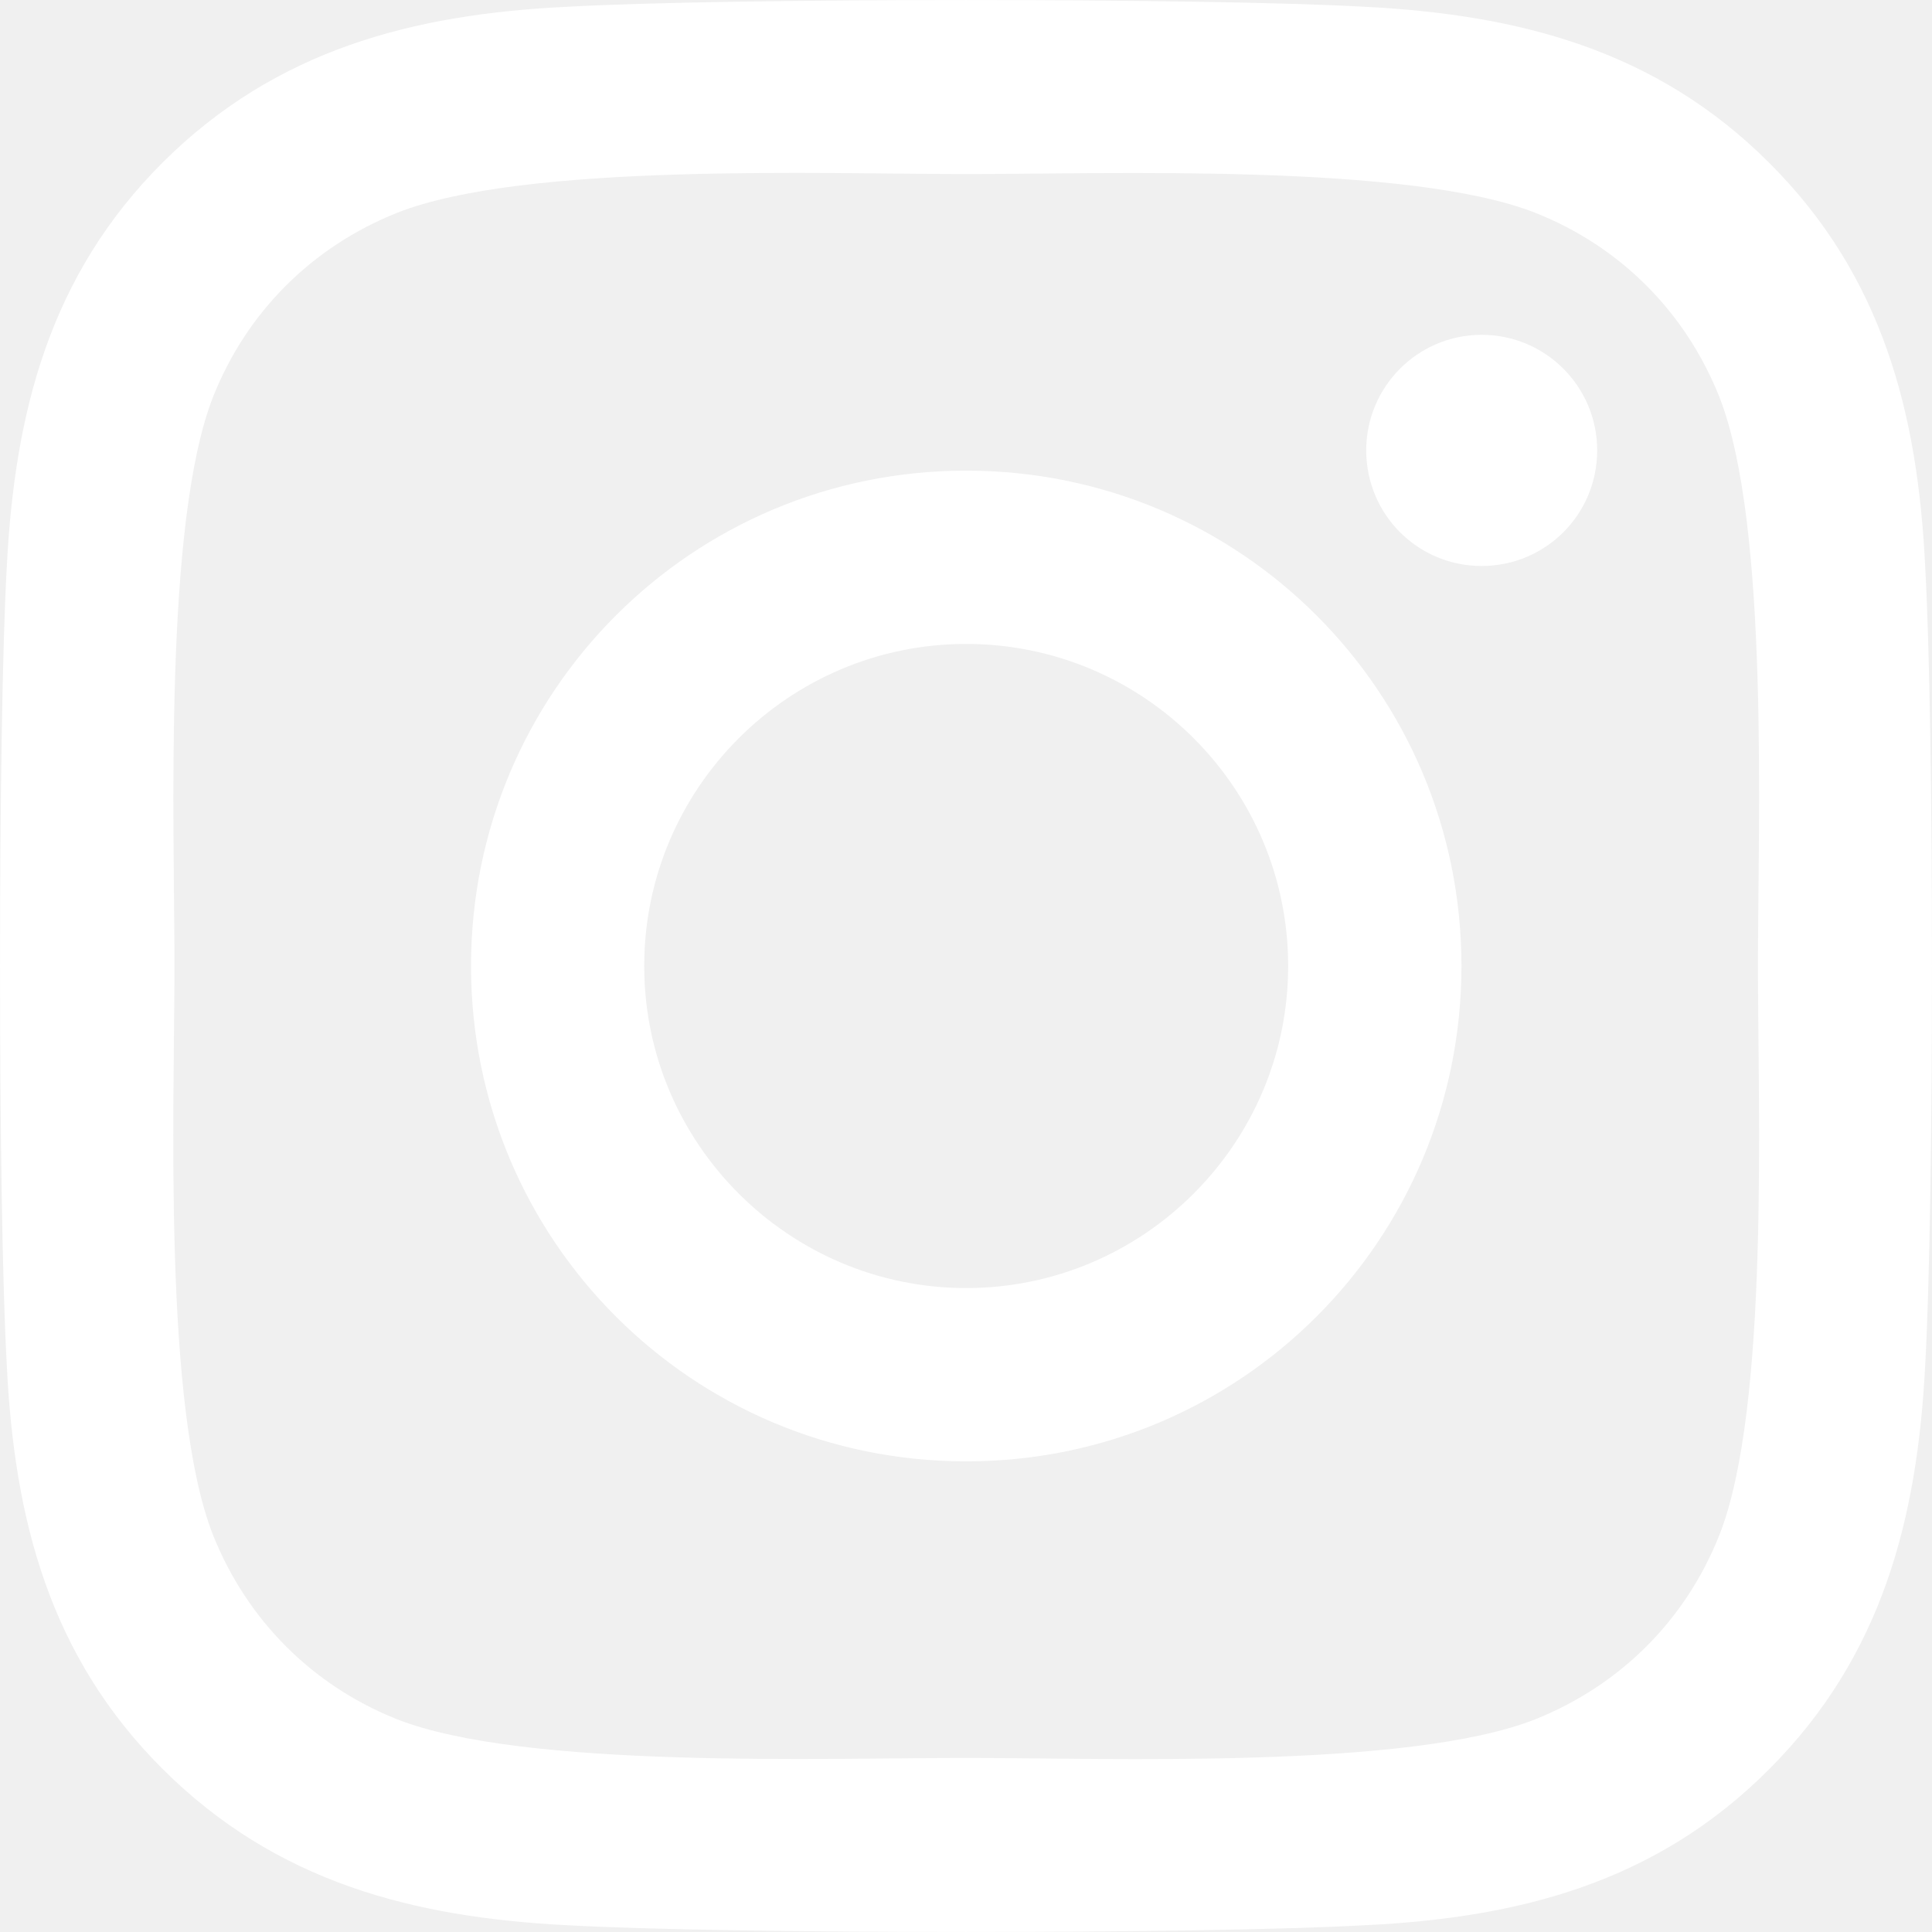
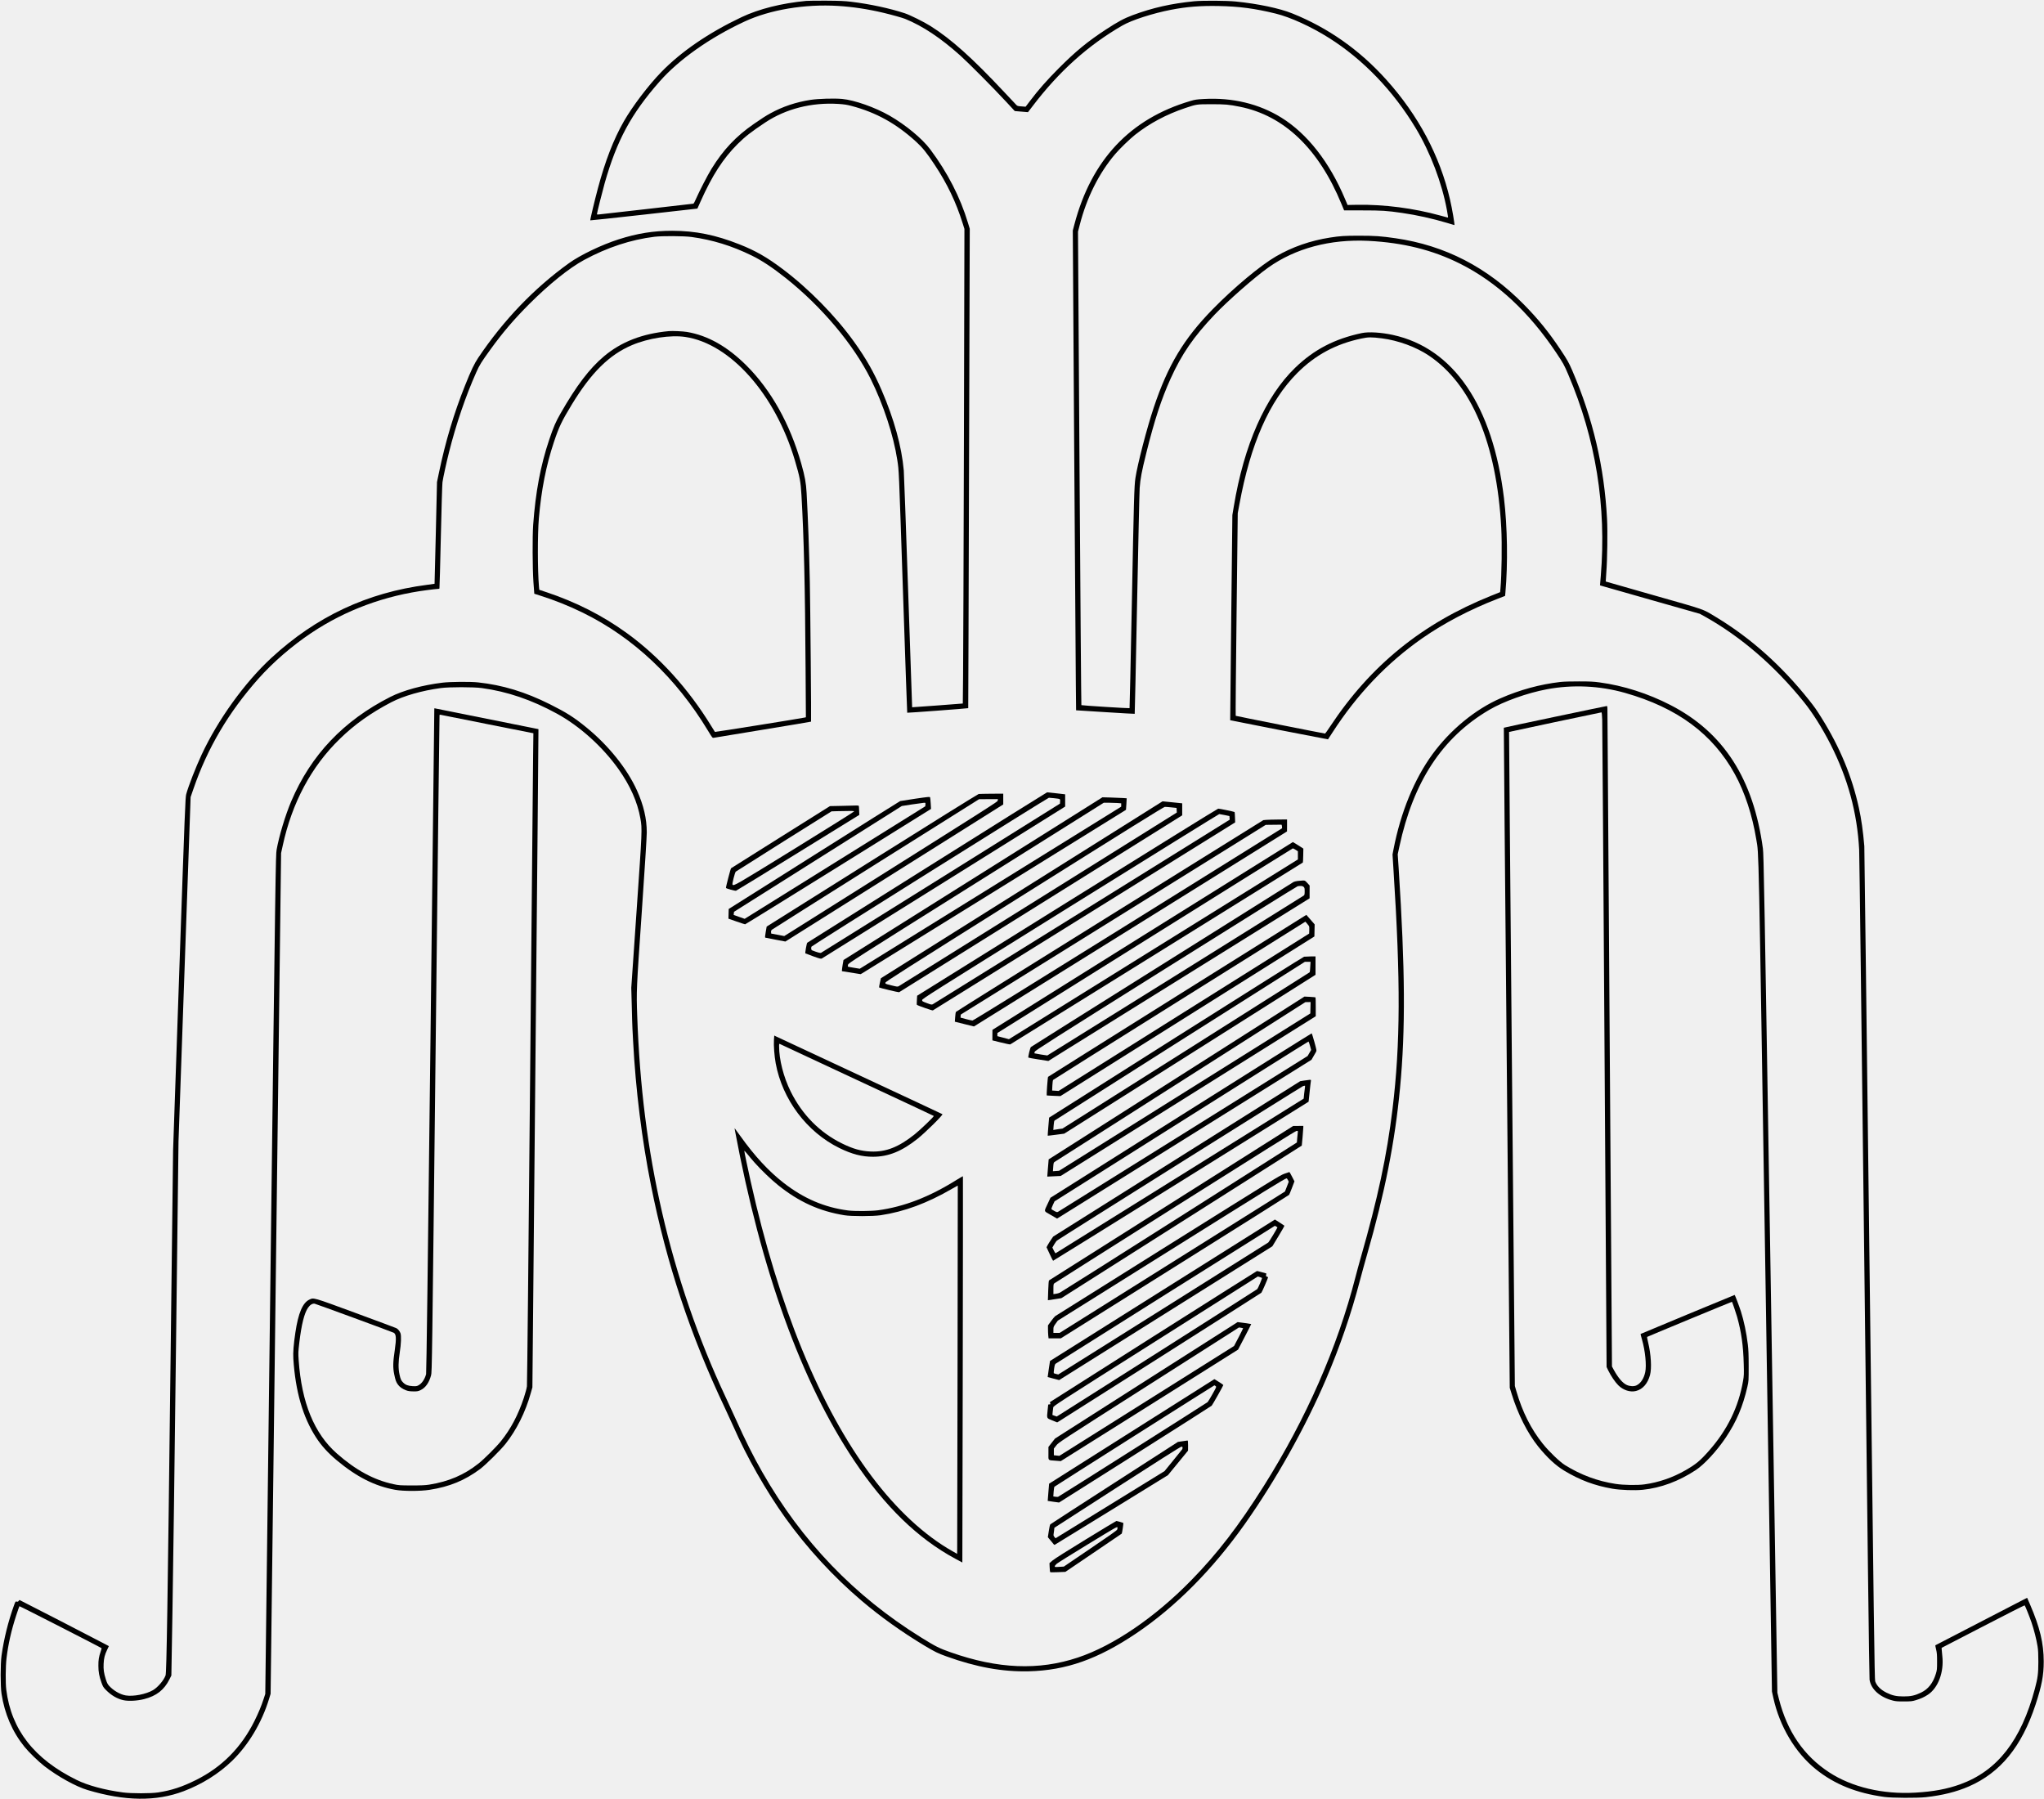
- <svg xmlns="http://www.w3.org/2000/svg" width="20" height="20" viewBox="0 0 20 20" fill="none">
-   <path d="M10.002 4.872C7.165 4.872 4.876 7.162 4.876 10C4.876 12.838 7.165 15.128 10.002 15.128C12.84 15.128 15.129 12.838 15.129 10C15.129 7.162 12.84 4.872 10.002 4.872ZM10.002 13.334C8.168 13.334 6.669 11.839 6.669 10C6.669 8.161 8.164 6.666 10.002 6.666C11.841 6.666 13.335 8.161 13.335 10C13.335 11.839 11.836 13.334 10.002 13.334ZM16.534 4.662C16.534 5.327 15.999 5.859 15.338 5.859C14.674 5.859 14.143 5.323 14.143 4.662C14.143 4.002 14.678 3.466 15.338 3.466C15.999 3.466 16.534 4.002 16.534 4.662ZM19.93 5.876C19.854 4.274 19.488 2.855 18.315 1.686C17.146 0.517 15.727 0.151 14.125 0.07C12.474 -0.023 7.526 -0.023 5.875 0.07C4.278 0.146 2.859 0.512 1.685 1.681C0.512 2.851 0.151 4.27 0.07 5.872C-0.023 7.523 -0.023 12.472 0.07 14.124C0.146 15.726 0.512 17.145 1.685 18.314C2.859 19.483 4.273 19.849 5.875 19.93C7.526 20.023 12.474 20.023 14.125 19.93C15.727 19.854 17.146 19.488 18.315 18.314C19.483 17.145 19.849 15.726 19.93 14.124C20.023 12.472 20.023 7.528 19.93 5.876ZM17.797 15.895C17.449 16.77 16.775 17.444 15.896 17.797C14.58 18.319 11.457 18.198 10.002 18.198C8.548 18.198 5.42 18.314 4.108 17.797C3.234 17.448 2.56 16.774 2.207 15.895C1.685 14.579 1.806 11.455 1.806 10C1.806 8.545 1.69 5.417 2.207 4.105C2.555 3.23 3.229 2.556 4.108 2.204C5.424 1.681 8.548 1.802 10.002 1.802C11.457 1.802 14.585 1.686 15.896 2.204C16.771 2.552 17.445 3.225 17.797 4.105C18.319 5.421 18.198 8.545 18.198 10C18.198 11.455 18.319 14.583 17.797 15.895Z" fill="white" />
+ <svg xmlns="http://www.w3.org/2000/svg" version="1.0" width="4523pt" height="3980pt" viewBox="0 0 4523 3980" preserveAspectRatio="xMidYMid meet">
+   <g transform="translate(0,3980) scale(0.1,-0.1)" fill="#000000" stroke="none">
+     <path d="M17840 39780 c-543 -51 -1045 -177 -1432 -360 -729 -346 -1336 -761 -1780 -1219 -282 -291 -632 -752 -823 -1085 -228 -399 -411 -871 -574 -1481 -74 -276 -176 -704 -169 -710 3 -3 538 54 1188 127 l1182 133 69 155 c257 576 501 954 818 1270 168 168 305 274 616 481 456 302 1022 446 1613 410 133 -9 189 -17 295 -45 545 -144 987 -389 1426 -789 147 -134 235 -243 416 -517 275 -415 470 -822 617 -1290 l39 -125 -11 -4645 c-7 -2555 -15 -4917 -19 -5250 l-6 -605 -559 -43 c-307 -23 -560 -41 -562 -40 -1 2 -41 1155 -88 2563 -48 1408 -91 2612 -97 2675 -47 534 -214 1136 -491 1779 -171 395 -344 700 -607 1066 -411 574 -1007 1181 -1586 1615 -344 259 -598 404 -950 543 -532 211 -976 300 -1490 301 -416 0 -773 -57 -1188 -190 -377 -121 -844 -345 -1096 -526 -771 -554 -1448 -1260 -2009 -2094 -87 -130 -157 -276 -292 -614 -245 -611 -434 -1244 -576 -1925 l-44 -210 -26 -1125 c-15 -619 -27 -1126 -28 -1126 0 -1 -77 -12 -171 -24 -1316 -170 -2446 -700 -3437 -1613 -592 -546 -1184 -1366 -1547 -2145 -129 -277 -288 -683 -340 -872 -20 -71 -28 -282 -156 -3980 l-135 -3905 -55 -4575 c-66 -5526 -89 -6976 -111 -7037 -40 -110 -171 -264 -278 -327 -154 -90 -436 -145 -603 -117 -124 21 -270 105 -369 213 -32 35 -47 64 -72 143 -44 139 -55 219 -49 344 6 126 24 197 77 308 l39 83 -82 44 c-181 97 -1886 976 -1894 976 -4 0 -14 -9 -21 -21 -10 -16 -19 -19 -41 -14 -28 6 -29 4 -59 -77 -129 -356 -226 -746 -278 -1118 -26 -183 -26 -677 0 -845 68 -444 239 -840 507 -1172 95 -118 310 -327 439 -427 302 -233 699 -453 958 -530 829 -248 1518 -256 2128 -25 404 153 777 387 1068 669 364 353 659 846 819 1370 l35 115 116 9300 116 9300 36 165 c206 951 632 1749 1261 2360 328 321 688 576 1139 812 274 142 676 258 1099 315 190 25 716 25 905 0 566 -77 1104 -260 1665 -567 501 -274 1009 -731 1359 -1223 260 -365 424 -734 487 -1097 41 -234 40 -244 -86 -2065 l-116 -1680 11 -410 c5 -225 12 -448 15 -495 3 -47 10 -175 15 -285 55 -1052 193 -2168 395 -3180 345 -1733 873 -3322 1638 -4932 57 -120 139 -299 183 -398 295 -675 729 -1438 1154 -2030 477 -666 1065 -1304 1685 -1830 421 -358 899 -698 1395 -996 232 -138 288 -166 485 -237 659 -238 1241 -343 1820 -329 825 20 1528 268 2376 838 871 586 1696 1417 2411 2429 680 964 1333 2128 1787 3188 311 727 559 1447 756 2200 42 158 111 411 155 562 395 1372 617 2495 730 3685 123 1302 114 2625 -30 4862 l-21 312 36 168 c309 1441 950 2418 1988 3027 322 189 840 374 1276 456 572 107 1169 79 1730 -80 1157 -329 1940 -908 2429 -1796 222 -403 387 -907 476 -1449 58 -355 46 191 202 -9660 l144 -9190 31 -140 c138 -630 484 -1212 940 -1579 413 -333 900 -529 1519 -613 170 -23 725 -26 915 -5 369 41 677 118 953 238 697 304 1168 880 1473 1804 139 421 183 653 183 960 -1 405 -85 755 -301 1257 l-66 152 -106 -54 c-141 -71 -1922 -993 -1926 -997 -2 -2 6 -43 18 -93 18 -74 21 -121 21 -270 0 -167 -2 -186 -28 -270 -62 -202 -168 -337 -326 -413 -137 -66 -231 -86 -390 -85 -159 0 -249 21 -375 83 -129 64 -215 150 -251 252 -13 38 -29 1211 -125 9233 -61 5055 -113 9215 -115 9245 -28 331 -66 600 -120 845 -152 694 -421 1343 -822 1985 -124 198 -154 240 -278 397 -609 766 -1301 1383 -2069 1845 -301 181 -195 144 -1370 478 -583 166 -1061 303 -1063 304 -1 2 5 95 13 207 22 278 31 898 16 1174 -61 1158 -311 2222 -773 3295 -74 170 -107 229 -261 460 -258 386 -490 672 -807 994 -810 824 -1745 1307 -2840 1465 -317 46 -454 56 -800 56 -330 0 -421 -6 -648 -41 -436 -68 -834 -207 -1197 -417 -337 -194 -941 -698 -1400 -1168 -642 -657 -991 -1238 -1304 -2174 -151 -451 -358 -1246 -406 -1560 -27 -177 -35 -478 -80 -2804 -25 -1256 -47 -2286 -50 -2289 -7 -7 -1058 59 -1066 67 -4 3 -22 2362 -41 5241 l-34 5235 39 150 c153 600 425 1144 783 1565 100 118 320 331 439 426 322 255 694 453 1114 594 251 84 253 84 571 84 308 1 390 -6 633 -55 981 -195 1748 -929 2252 -2154 l58 -140 411 0 c428 0 531 -7 871 -56 316 -45 681 -126 990 -219 90 -28 166 -50 168 -50 12 0 -50 366 -98 570 -222 960 -700 1859 -1407 2645 -591 659 -1291 1151 -2085 1469 -281 113 -757 213 -1243 262 -205 21 -734 24 -925 6 -506 -50 -919 -143 -1363 -308 -190 -71 -331 -147 -592 -318 -413 -271 -666 -480 -1045 -860 -255 -256 -446 -472 -628 -713 l-102 -134 -90 7 c-80 5 -93 9 -116 33 -14 14 -136 143 -269 286 -706 753 -1170 1169 -1628 1458 -145 92 -456 246 -572 284 -335 110 -774 204 -1185 254 -147 17 -247 22 -540 24 -198 2 -403 -1 -455 -5z m703 -111 c326 -20 671 -72 1017 -155 168 -40 415 -109 468 -131 391 -159 786 -422 1225 -815 182 -164 723 -708 1012 -1020 l190 -205 80 -7 c44 -3 110 -9 146 -12 l66 -6 106 138 c579 762 1226 1343 1982 1779 210 121 672 270 1080 349 347 67 650 91 1054 83 452 -9 801 -55 1261 -168 325 -80 786 -290 1181 -540 752 -474 1420 -1169 1917 -1995 325 -541 580 -1212 691 -1819 28 -156 29 -161 11 -157 -8 2 -80 22 -159 43 -589 163 -1242 247 -1834 238 l-218 -4 -55 130 c-344 818 -834 1445 -1409 1802 -494 307 -1082 448 -1715 413 -165 -9 -198 -14 -304 -46 -1331 -394 -2185 -1303 -2561 -2727 l-36 -137 30 -4708 c17 -2589 33 -4977 37 -5307 l6 -600 647 -41 c355 -23 648 -39 650 -37 3 2 26 1091 52 2421 26 1329 52 2488 58 2575 15 208 44 362 146 772 178 719 335 1199 537 1645 248 548 510 929 974 1417 296 311 872 817 1184 1040 602 430 1376 636 2221 594 772 -40 1420 -201 2027 -505 813 -407 1525 -1067 2129 -1971 155 -232 174 -266 265 -480 608 -1421 849 -2918 720 -4463 l-17 -202 30 -10 c16 -5 514 -147 1105 -315 l1074 -305 111 -61 c800 -448 1548 -1092 2191 -1890 196 -243 407 -578 589 -934 384 -754 592 -1517 635 -2335 6 -107 57 -4267 115 -9245 65 -5644 108 -9076 115 -9118 32 -213 230 -389 520 -463 60 -15 109 -19 245 -18 153 1 178 3 256 27 116 35 187 68 271 123 227 151 357 499 318 852 -7 64 -14 132 -14 150 l-1 34 915 473 c503 261 918 471 922 467 13 -14 108 -250 152 -379 56 -164 109 -375 133 -525 14 -86 18 -169 18 -348 -1 -258 -13 -352 -76 -590 -305 -1146 -830 -1819 -1652 -2117 -291 -105 -597 -162 -999 -185 -716 -41 -1402 122 -1904 451 -560 366 -927 903 -1110 1623 l-34 137 -150 9268 c-139 8531 -152 9279 -170 9408 -209 1544 -870 2571 -2045 3176 -497 256 -1040 430 -1570 501 -133 18 -210 22 -455 22 -183 1 -339 -4 -410 -12 -455 -53 -893 -172 -1330 -363 -559 -245 -1108 -697 -1503 -1237 -402 -551 -703 -1286 -861 -2102 l-22 -115 22 -350 c158 -2456 152 -3839 -21 -5273 -128 -1055 -325 -1975 -708 -3312 -31 -107 -82 -294 -113 -415 -402 -1562 -1090 -3131 -2026 -4618 -555 -882 -1030 -1500 -1608 -2090 -802 -821 -1722 -1448 -2510 -1710 -865 -289 -1769 -252 -2810 115 -261 92 -329 126 -660 331 -1476 916 -2639 2127 -3512 3657 -200 350 -379 708 -586 1170 -61 135 -164 360 -230 500 -598 1273 -1078 2667 -1401 4075 -321 1400 -496 2786 -551 4360 -19 542 -18 557 101 2283 67 977 111 1668 111 1762 0 309 -70 605 -219 936 -219 481 -626 989 -1116 1389 -272 223 -447 333 -807 513 -545 273 -1048 426 -1590 484 -174 19 -614 15 -790 -6 -438 -53 -870 -171 -1155 -316 -1034 -525 -1755 -1285 -2190 -2307 -130 -306 -270 -769 -324 -1073 -20 -112 -24 -357 -136 -9397 l-115 -9281 -34 -104 c-56 -172 -116 -314 -207 -498 -292 -585 -719 -1016 -1288 -1300 -304 -152 -543 -231 -841 -277 -163 -25 -590 -25 -780 0 -408 55 -774 153 -1025 277 -939 462 -1445 1111 -1556 1995 -19 148 -16 520 5 695 37 310 106 616 213 945 36 110 69 204 73 208 5 6 1790 -906 1818 -929 2 -1 -7 -35 -21 -76 -40 -116 -51 -185 -50 -313 0 -137 18 -232 69 -374 30 -84 41 -103 96 -159 119 -121 249 -197 387 -228 113 -25 310 -15 461 24 273 70 444 204 561 440 l41 82 24 1403 c14 771 49 3429 79 5907 l55 4505 134 3810 134 3810 62 180 c309 901 779 1697 1439 2440 322 362 739 723 1171 1012 757 506 1632 829 2568 948 106 14 208 25 227 25 18 0 36 4 39 9 3 4 17 519 31 1142 14 624 30 1168 36 1209 14 100 88 439 145 664 152 609 369 1245 603 1769 71 161 114 229 315 507 270 373 519 664 855 1001 443 443 889 801 1217 978 512 277 1034 449 1559 513 170 20 646 18 815 -5 464 -63 892 -194 1335 -411 222 -108 464 -269 755 -500 792 -630 1497 -1468 1877 -2231 279 -560 507 -1254 588 -1790 39 -262 31 -75 131 -3059 46 -1391 87 -2532 89 -2535 6 -5 1345 95 1350 101 1 2 10 2389 18 5305 l16 5302 -40 131 c-171 567 -450 1111 -835 1626 -178 238 -541 539 -899 745 -321 184 -777 345 -1050 370 -170 16 -525 6 -695 -20 -323 -49 -624 -150 -892 -298 -102 -56 -180 -106 -368 -236 -395 -273 -675 -570 -936 -993 -87 -141 -269 -494 -345 -668 -23 -54 -48 -100 -53 -102 -6 -2 -472 -55 -1036 -119 -564 -63 -1042 -117 -1062 -120 -30 -4 -38 -2 -38 11 0 25 117 490 171 683 268 945 586 1533 1215 2248 426 485 1113 970 1879 1326 563 262 1335 391 2068 346z" />
+     <path d="M14800 32474 c-587 -55 -1054 -236 -1435 -557 -319 -268 -612 -653 -960 -1262 -108 -188 -156 -299 -251 -580 -193 -573 -303 -1159 -356 -1890 -18 -257 -15 -957 6 -1265 9 -140 18 -255 19 -256 1 -1 63 -21 137 -44 300 -94 641 -230 935 -375 1124 -552 2063 -1438 2775 -2617 87 -144 96 -156 120 -152 14 3 504 83 1089 179 585 96 1066 176 1068 179 7 7 -16 2559 -27 3091 -16 740 -39 1373 -71 1965 -13 231 -37 364 -119 655 -250 880 -667 1624 -1214 2170 -421 419 -855 664 -1316 741 -88 15 -320 25 -400 18z m365 -129 c996 -149 1989 -1266 2424 -2730 111 -376 128 -465 146 -773 54 -940 80 -2016 91 -3839 l7 -1072 -24 -6 c-93 -21 -1984 -324 -1989 -318 -3 4 -40 62 -80 128 -509 831 -1149 1535 -1868 2057 -538 390 -1131 691 -1798 912 l-141 47 -7 72 c-31 370 -32 1147 -2 1507 54 630 161 1174 332 1686 113 339 174 467 397 834 431 708 829 1101 1331 1314 360 154 855 230 1181 181z" />
+     <path d="M30135 32431 c-602 -127 -1061 -366 -1478 -770 -659 -639 -1130 -1705 -1356 -3071 l-31 -185 -25 -2269 c-14 -1248 -24 -2270 -23 -2271 6 -4 2161 -426 2164 -423 1 2 46 70 99 152 547 848 1207 1540 1989 2086 480 334 1052 634 1661 870 l170 66 7 74 c57 642 44 1455 -32 2090 -247 2041 -1114 3315 -2455 3609 -260 57 -539 74 -690 42z m445 -117 c358 -46 751 -189 1035 -379 950 -636 1503 -1949 1605 -3815 19 -351 10 -1039 -18 -1348 l-7 -73 -195 -78 c-1528 -613 -2670 -1539 -3566 -2893 -57 -87 -108 -158 -112 -158 -23 0 -1973 388 -1978 393 -4 4 4 1014 19 2245 l26 2237 36 193 c245 1339 662 2287 1280 2908 397 399 858 647 1425 765 149 32 219 32 450 3z" />
+     <path d="M20515 20609 c-1452 -913 -2645 -1663 -2652 -1667 -12 -7 -51 -228 -42 -235 2 -2 80 -31 173 -65 145 -52 173 -59 191 -49 12 7 1229 766 2703 1687 l2682 1675 0 136 0 135 -192 22 c-106 13 -200 22 -208 22 -8 -1 -1203 -748 -2655 -1661z m2810 1531 c144 -17 136 -13 133 -70 l-3 -50 -2635 -1646 c-1449 -905 -2643 -1650 -2652 -1655 -16 -9 -92 13 -200 56 -19 8 -25 59 -10 82 16 26 5227 3292 5252 3293 14 0 66 -5 115 -10z" />
+     <path d="M21656 22233 c-16 -3 -1078 -663 -2360 -1469 l-2331 -1464 -21 -121 c-15 -85 -18 -122 -10 -124 6 -3 109 -23 228 -45 l217 -41 2410 1516 2411 1517 0 119 0 119 -257 -1 c-142 -1 -271 -4 -287 -6z m422 -143 c-3 -31 122 49 -4558 -2896 l-166 -104 -144 28 -145 27 -3 33 c-2 24 3 38 20 53 13 11 1049 665 2303 1454 l2280 1433 208 1 208 1 -3 -30z" />
+     <path d="M20255 22129 c-175 -26 -326 -50 -335 -52 -8 -2 -865 -540 -1905 -1196 l-1890 -1192 -3 -107 -3 -107 178 -63 c98 -34 184 -62 191 -62 8 0 936 575 2064 1277 l2050 1276 -7 121 c-4 67 -10 128 -14 136 -5 14 -45 10 -326 -31z m223 -129 l-3 -39 -1999 -1245 -1998 -1245 -122 43 -121 43 3 34 c2 19 5 35 5 36 1 0 837 527 1857 1171 l1855 1169 230 36 c127 19 245 35 263 36 33 1 33 0 30 -39z" />
+     <path d="M21530 20360 l-2865 -1800 -17 -97 c-9 -54 -17 -110 -17 -124 l-1 -26 207 -33 207 -33 36 20 c33 18 5833 3612 5836 3616 1 1 5 59 9 129 l7 126 -84 6 c-45 3 -166 8 -268 11 l-185 5 -2865 -1800z m3188 1674 l92 -7 0 -37 0 -37 -2892 -1793 -2893 -1793 -128 21 c-71 11 -131 23 -135 26 -3 4 -1 22 4 42 9 36 85 84 2834 1810 l2825 1774 101 0 c55 0 142 -3 192 -6z" />
+     <path d="M22609 20114 l-3116 -1957 -23 -100 c-12 -54 -19 -101 -17 -104 11 -10 431 -111 442 -106 5 3 1417 885 3138 1960 l3127 1954 0 133 0 133 -167 17 c-93 10 -190 19 -218 22 l-50 5 -3116 -1957z m3311 1823 l115 -12 3 -51 3 -51 -3058 -1911 c-1682 -1050 -3072 -1918 -3090 -1928 -31 -18 -33 -18 -168 15 -133 33 -136 34 -133 59 3 23 374 259 3078 1958 2282 1434 3083 1932 3105 1932 17 1 82 -5 145 -11z" />
+     <path d="M18615 21970 l-250 -5 -1090 -684 c-599 -376 -1094 -687 -1098 -691 -11 -9 -118 -422 -113 -435 5 -14 201 -69 223 -62 10 2 628 381 1373 841 l1355 837 -4 97 c-1 53 -5 100 -8 105 -2 4 -34 6 -71 5 -37 -1 -179 -5 -317 -8z m285 -122 c0 -7 -591 -377 -1313 -823 -1319 -814 -1346 -830 -1378 -798 -13 13 52 268 72 288 8 7 488 310 1066 674 l1053 660 122 4 c326 8 378 7 378 -5z" />
+     <path d="M23615 19839 l-3320 -2069 -6 -97 c-4 -54 -4 -101 0 -104 16 -17 341 -130 353 -124 7 5 1515 942 3352 2084 l3338 2076 -4 111 c-1 62 -6 115 -9 118 -8 8 -335 76 -362 75 -12 0 -1516 -932 -3342 -2070z m3485 1928 l105 -22 3 -40 3 -40 -3272 -2035 c-1799 -1119 -3284 -2041 -3299 -2049 -25 -12 -36 -10 -131 26 -98 37 -104 40 -104 67 0 27 167 133 3280 2072 1804 1124 3287 2043 3295 2043 8 0 62 -10 120 -22z" />
+     <path d="M28025 21661 l-70 -6 -3395 -2113 c-1867 -1161 -3400 -2120 -3406 -2129 -7 -10 -15 -63 -18 -118 l-7 -100 212 -53 211 -52 3464 2157 3463 2158 1 133 0 132 -192 -2 c-106 -1 -224 -4 -263 -7z m343 -147 l2 -39 -3413 -2127 c-2183 -1360 -3423 -2128 -3438 -2127 -13 0 -78 15 -144 32 l-120 32 2 33 c0 18 3 35 5 36 1 1 1520 946 3375 2099 l3371 2097 169 2 c92 2 173 3 178 2 6 0 11 -18 13 -40z" />
+     <path d="M25282 19093 l-3321 -2078 -1 -116 0 -117 190 -47 c104 -26 196 -45 205 -42 12 5 6461 4013 6475 4024 3 3 6 73 8 156 l3 152 -114 73 c-62 39 -116 72 -118 72 -3 0 -1500 -935 -3327 -2077z m3388 1905 l50 -33 0 -90 0 -90 -3197 -1988 -3197 -1989 -128 34 -128 33 0 35 0 35 3263 2042 c1794 1123 3268 2042 3275 2043 7 0 35 -15 62 -32z" />
+     <path d="M28715 20309 c-38 -5 -78 -15 -90 -22 -11 -8 -1320 -829 -2910 -1827 -1589 -997 -2896 -1818 -2903 -1825 -17 -15 -67 -225 -56 -234 5 -4 106 -23 225 -41 l217 -34 384 240 c212 131 1512 941 2891 1799 l2506 1560 0 142 1 141 -51 56 c-49 53 -53 56 -98 55 -25 -1 -77 -6 -116 -10z m132 -131 c20 -19 23 -31 23 -98 0 -61 -4 -80 -17 -92 -10 -8 -1291 -808 -2848 -1778 l-2830 -1762 -140 21 c-76 12 -141 24 -144 26 -2 3 0 18 5 35 8 26 348 243 2900 1844 1610 1011 2903 1816 2920 1819 74 11 108 7 131 -15z" />
+     <path d="M26053 17772 c-1569 -983 -2856 -1792 -2861 -1797 -9 -9 -37 -403 -30 -411 2 -1 71 -6 153 -9 l150 -6 2810 1766 2810 1766 3 134 3 133 -92 106 c-50 58 -91 106 -92 105 -1 0 -1285 -805 -2854 -1787z m2910 1543 c9 -13 12 -46 9 -95 l-3 -75 -2772 -1741 -2772 -1741 -72 5 -71 4 5 112 c3 62 10 116 17 123 6 7 1264 798 2796 1757 l2785 1744 33 -36 c18 -21 38 -46 45 -57z" />
+     <path d="M28857 18633 c-16 -3 -1291 -804 -2835 -1782 l-2807 -1778 -17 -199 c-9 -109 -16 -200 -14 -201 1 -2 84 8 184 21 l181 24 2781 1757 2780 1758 0 203 0 204 -112 -1 c-62 -1 -126 -4 -141 -6z m136 -225 c-3 -62 -8 -116 -12 -119 -3 -3 -1236 -783 -2739 -1733 l-2732 -1726 -78 -10 c-42 -6 -88 -13 -100 -16 l-24 -5 7 98 c4 54 12 103 19 110 6 6 1255 799 2775 1762 l2765 1751 63 0 63 0 -7 -112z" />
+     <path d="M26035 15950 l-2830 -1801 -3 -37 c-2 -20 -9 -106 -16 -191 l-12 -153 148 7 149 7 2822 1767 2822 1767 0 206 c0 114 -2 209 -5 211 -3 3 -59 8 -125 12 l-120 6 -2830 -1801z m2963 1554 l-3 -126 -2780 -1741 -2779 -1740 -68 -5 -69 -5 7 94 c5 78 10 97 26 109 12 8 1266 808 2787 1776 l2766 1762 58 1 58 1 -3 -126z" />
+     <path d="M26130 15120 l-2885 -1820 -57 -122 c-91 -197 -99 -164 63 -258 l140 -81 52 32 c29 17 1295 808 2815 1757 l2763 1725 41 71 c22 39 48 85 58 101 17 30 16 33 -34 219 -29 104 -56 191 -61 193 -6 1 -1308 -816 -2895 -1817z m2858 1542 l25 -92 -39 -67 -39 -67 -2750 -1718 c-1512 -944 -2760 -1722 -2773 -1729 -20 -11 -30 -9 -78 17 -30 16 -59 34 -65 40 -6 8 3 39 28 92 l38 82 2805 1769 c1543 974 2809 1769 2814 1767 5 -1 21 -43 34 -94z" />
+     <path d="M17126 16792 c-8 -125 9 -352 39 -518 148 -801 688 -1520 1409 -1874 278 -136 501 -194 746 -193 340 1 637 121 985 399 174 139 567 527 549 543 -5 4 -828 390 -1829 856 -1001 466 -1836 856 -1856 866 l-36 18 -7 -97z m1839 -887 c930 -433 1694 -791 1698 -795 11 -10 -292 -302 -421 -405 -354 -284 -638 -396 -972 -382 -218 9 -393 58 -635 177 -495 242 -886 639 -1141 1155 -156 317 -254 701 -254 996 0 54 2 59 18 51 9 -5 778 -364 1707 -797z" />
+     <path d="M28858 15893 l-87 -14 -2733 -1719 -2733 -1719 -46 -67 c-25 -37 -59 -90 -74 -118 l-27 -51 69 -149 c37 -81 72 -149 76 -150 5 0 1279 791 2831 1759 l2823 1760 22 210 c12 115 24 225 28 243 5 31 4 32 -28 31 -19 -1 -73 -8 -121 -16z m19 -145 c-3 -18 -11 -83 -18 -144 l-11 -111 -2741 -1709 c-1507 -940 -2744 -1710 -2749 -1712 -4 -2 -22 26 -39 61 l-32 65 40 69 c23 37 49 75 59 84 47 39 5422 3413 5449 3420 16 4 34 7 39 8 4 1 6 -14 3 -31z" />
+     <path d="M25920 13184 c-1482 -938 -2700 -1708 -2706 -1712 -8 -5 -14 -79 -19 -223 l-7 -216 149 22 148 23 2660 1688 c1463 928 2661 1688 2661 1688 3 2 34 373 34 404 l0 32 -112 -1 -113 -1 -2695 -1704z m2797 1554 c-4 -24 -9 -82 -13 -129 l-6 -86 -2605 -1654 c-1433 -910 -2622 -1661 -2642 -1670 -20 -10 -60 -20 -88 -24 l-53 -7 0 111 c0 94 3 114 18 126 9 8 1214 771 2676 1695 1968 1243 2667 1680 2689 1680 29 0 29 -1 24 -42z" />
+     <path d="M16263 14788 c580 -3101 1464 -5548 2636 -7301 679 -1016 1413 -1728 2236 -2171 l160 -86 9 4271 c4 2348 6 4272 4 4275 -3 2 -65 -34 -139 -80 -605 -379 -1165 -595 -1739 -673 -155 -20 -520 -23 -665 -4 -520 67 -981 265 -1423 609 -334 260 -642 593 -961 1040 -68 94 -124 172 -126 172 -1 0 2 -24 8 -52z m437 -713 c142 -160 365 -374 520 -498 460 -369 914 -575 1465 -664 157 -26 628 -25 800 0 528 79 1034 267 1588 589 66 38 120 68 121 66 2 -3 -11 -7765 -13 -8030 l-1 -117 -107 61 c-618 350 -1229 917 -1783 1653 -1144 1522 -2064 3763 -2681 6535 -63 283 -139 646 -139 666 0 8 30 -23 67 -68 36 -46 110 -133 163 -193z" />
+     <path d="M28420 13831 c-98 -35 -259 -134 -2575 -1585 -1358 -851 -2481 -1555 -2495 -1565 -14 -10 -55 -60 -92 -111 l-68 -93 0 -82 c0 -45 3 -110 6 -144 l7 -61 136 0 136 0 2520 1581 c1386 869 2525 1586 2531 1594 5 7 34 77 64 156 l54 142 -53 103 c-29 57 -56 104 -59 103 -4 0 -54 -17 -112 -38z m79 -138 l19 -38 -42 -109 -42 -108 -2493 -1564 -2493 -1564 -69 0 -69 0 0 68 c0 65 2 70 49 136 l49 68 2484 1556 c2164 1356 2542 1589 2580 1592 4 0 16 -17 27 -37z" />
+     <path d="M25723 11254 l-2488 -1565 -27 -177 c-14 -97 -26 -178 -25 -179 1 -1 59 -16 128 -34 l126 -33 394 247 c217 136 1278 802 2359 1480 l1965 1233 136 225 c75 123 134 227 130 231 -3 4 -52 36 -108 72 l-102 64 -2488 -1564z m2517 1409 c14 -9 26 -17 28 -18 5 -4 -186 -321 -202 -334 -8 -7 -1058 -667 -2332 -1467 l-2316 -1454 -47 11 c-25 7 -49 14 -53 18 -3 3 0 49 8 101 11 76 18 98 36 110 39 28 4843 3049 4848 3049 3 1 17 -7 30 -16z" />
+     <path d="M25525 10234 c-1254 -795 -2284 -1449 -2288 -1453 -5 -5 -4 -18 2 -29 10 -18 8 -21 -17 -24 l-27 -3 -13 -125 c-19 -190 -26 -174 102 -226 l110 -44 30 18 c121 73 4475 2838 4488 2851 14 14 148 322 148 341 0 4 -11 11 -24 14 -21 5 -24 10 -19 39 l5 32 -100 28 c-54 15 -103 27 -108 26 -5 0 -1035 -651 -2289 -1445z m2401 1293 c7 -7 -88 -231 -105 -248 -12 -13 -4138 -2634 -4392 -2791 l-46 -28 -48 17 -47 18 6 65 c4 36 9 81 12 100 5 34 39 57 2267 1466 l2261 1432 44 -13 c24 -8 46 -16 48 -18z" />
+     <path d="M25365 9261 l-2020 -1289 -72 -92 -73 -93 0 -143 c0 -167 -19 -148 159 -162 l114 -9 1962 1233 1961 1234 147 281 c81 155 146 283 144 285 -3 3 -297 45 -301 43 0 0 -910 -580 -2021 -1288z m2143 1153 c2 -1 -42 -90 -98 -198 l-102 -195 -1933 -1215 -1933 -1216 -61 6 -61 7 0 74 0 74 53 68 c52 67 53 68 2047 1339 l1995 1272 45 -6 c25 -4 47 -8 48 -10z" />
+     <path d="M25044 8131 l-1829 -1157 -16 -189 c-9 -105 -15 -191 -15 -192 1 -1 58 -10 126 -19 l125 -17 1680 1062 c924 585 1687 1070 1697 1080 18 18 258 444 258 457 -1 5 -45 37 -99 70 l-99 61 -1828 -1156z m1855 1002 c21 -18 20 -18 -69 -177 -49 -88 -97 -168 -107 -177 -18 -17 -3286 -2087 -3310 -2096 -7 -3 -34 -2 -59 2 l-46 7 7 101 c4 56 12 107 18 114 13 13 3528 2241 3538 2242 4 1 16 -7 28 -16z" />
+     <path d="M26165 7913 l-100 -15 -1405 -905 c-773 -498 -1411 -911 -1418 -918 -8 -7 -23 -73 -34 -149 l-21 -136 59 -71 c33 -39 64 -77 71 -86 6 -8 16 -13 21 -12 6 2 572 350 1259 773 l1248 769 222 271 222 271 1 113 c0 84 -3 112 -12 111 -7 -1 -58 -8 -113 -16z m-7 -181 c-7 -10 -98 -122 -201 -249 l-188 -231 -1206 -743 -1206 -743 -24 29 c-18 20 -23 36 -20 54 3 14 9 54 12 88 l7 62 1386 893 c818 527 1398 895 1416 898 26 4 31 2 34 -17 2 -13 -3 -31 -10 -41z" />
+     <path d="M24029 5742 c-404 -247 -694 -430 -736 -466 l-70 -60 4 -90 c3 -50 6 -97 9 -104 3 -10 38 -12 171 -6 l168 7 620 420 c341 231 623 422 627 426 8 7 41 231 35 237 -5 5 -144 44 -154 43 -5 0 -308 -183 -674 -407z m692 216 c-7 -18 -175 -137 -595 -421 l-585 -397 -100 -6 c-95 -7 -101 -6 -101 12 1 10 20 36 45 57 24 20 335 215 692 432 594 363 648 394 651 372 2 -13 -1 -35 -7 -49z" />
+     <path d="M34408 23941 c-620 -130 -1129 -239 -1131 -242 -2 -2 26 -3289 64 -7304 l67 -7300 42 -135 c138 -448 350 -868 587 -1163 197 -245 388 -422 578 -536 345 -208 669 -329 1064 -398 179 -31 495 -42 672 -24 401 41 799 189 1174 436 189 124 467 426 664 720 237 354 377 684 478 1126 28 123 28 127 28 454 0 255 -5 363 -18 475 -33 268 -87 525 -154 735 -36 113 -132 365 -138 365 -7 0 -2078 -859 -2082 -864 -2 -2 12 -57 31 -122 72 -249 104 -573 72 -722 -30 -142 -100 -248 -193 -293 -55 -26 -144 -23 -216 9 -89 40 -189 156 -286 333 l-41 76 -50 7164 c-27 3940 -50 7228 -50 7307 0 129 -2 142 -17 141 -10 0 -525 -108 -1145 -238z m1046 -63 c3 -90 26 -3349 51 -7243 l46 -7080 39 -81 c57 -116 150 -253 220 -323 110 -109 264 -159 392 -126 148 37 259 164 310 353 40 150 22 459 -41 717 -16 66 -27 123 -23 126 10 9 1874 780 1877 777 9 -10 88 -242 114 -333 94 -335 137 -640 147 -1050 6 -217 5 -252 -15 -365 -100 -579 -346 -1085 -754 -1547 -201 -227 -286 -297 -522 -433 -278 -160 -594 -269 -905 -311 -155 -22 -468 -17 -639 10 -401 61 -768 198 -1119 415 -117 73 -353 299 -491 471 -262 327 -452 704 -585 1160 l-35 120 -66 7234 c-36 3979 -64 7235 -62 7237 4 4 2019 431 2043 433 8 1 14 -49 18 -161z" />
+     <path d="M9610 24083 c0 -27 -38 -3333 -85 -7347 -57 -4916 -89 -7312 -96 -7339 -31 -115 -97 -210 -173 -249 -33 -17 -53 -20 -125 -16 -99 5 -158 27 -209 79 -46 45 -58 72 -82 180 -28 131 -27 278 6 487 30 189 36 366 16 425 -17 46 -55 93 -92 112 -16 8 -420 159 -899 335 -958 353 -926 343 -1026 296 -147 -68 -246 -301 -309 -729 -40 -268 -53 -438 -45 -577 45 -720 211 -1296 504 -1745 117 -181 264 -342 455 -502 442 -370 846 -574 1297 -655 181 -32 550 -32 758 0 442 68 783 209 1120 461 125 94 456 422 563 558 245 310 440 703 556 1118 l37 130 68 7280 c38 4004 68 7281 66 7283 -2 2 -2293 462 -2302 462 -2 0 -3 -21 -3 -47z m1174 -304 l1019 -202 -6 -476 c-3 -262 -33 -3495 -67 -7186 -33 -3690 -65 -6744 -70 -6785 -5 -44 -34 -152 -68 -256 -127 -381 -288 -686 -506 -958 -103 -128 -372 -397 -496 -495 -316 -252 -662 -400 -1090 -468 -91 -14 -172 -18 -390 -18 -260 1 -282 2 -402 28 -433 92 -835 310 -1254 679 -500 440 -780 1123 -845 2063 -11 162 -10 181 15 395 47 395 110 649 193 768 43 63 100 97 146 88 35 -7 1708 -621 1748 -642 57 -29 62 -128 24 -389 -40 -263 -42 -384 -12 -530 28 -135 41 -172 85 -232 38 -51 98 -93 177 -123 47 -18 82 -23 160 -24 90 -1 106 2 160 27 109 51 190 164 234 329 20 71 22 260 102 7333 44 3993 83 7266 85 7273 2 8 12 11 21 8 10 -3 477 -96 1037 -207z" />
+   </g>
</svg>
